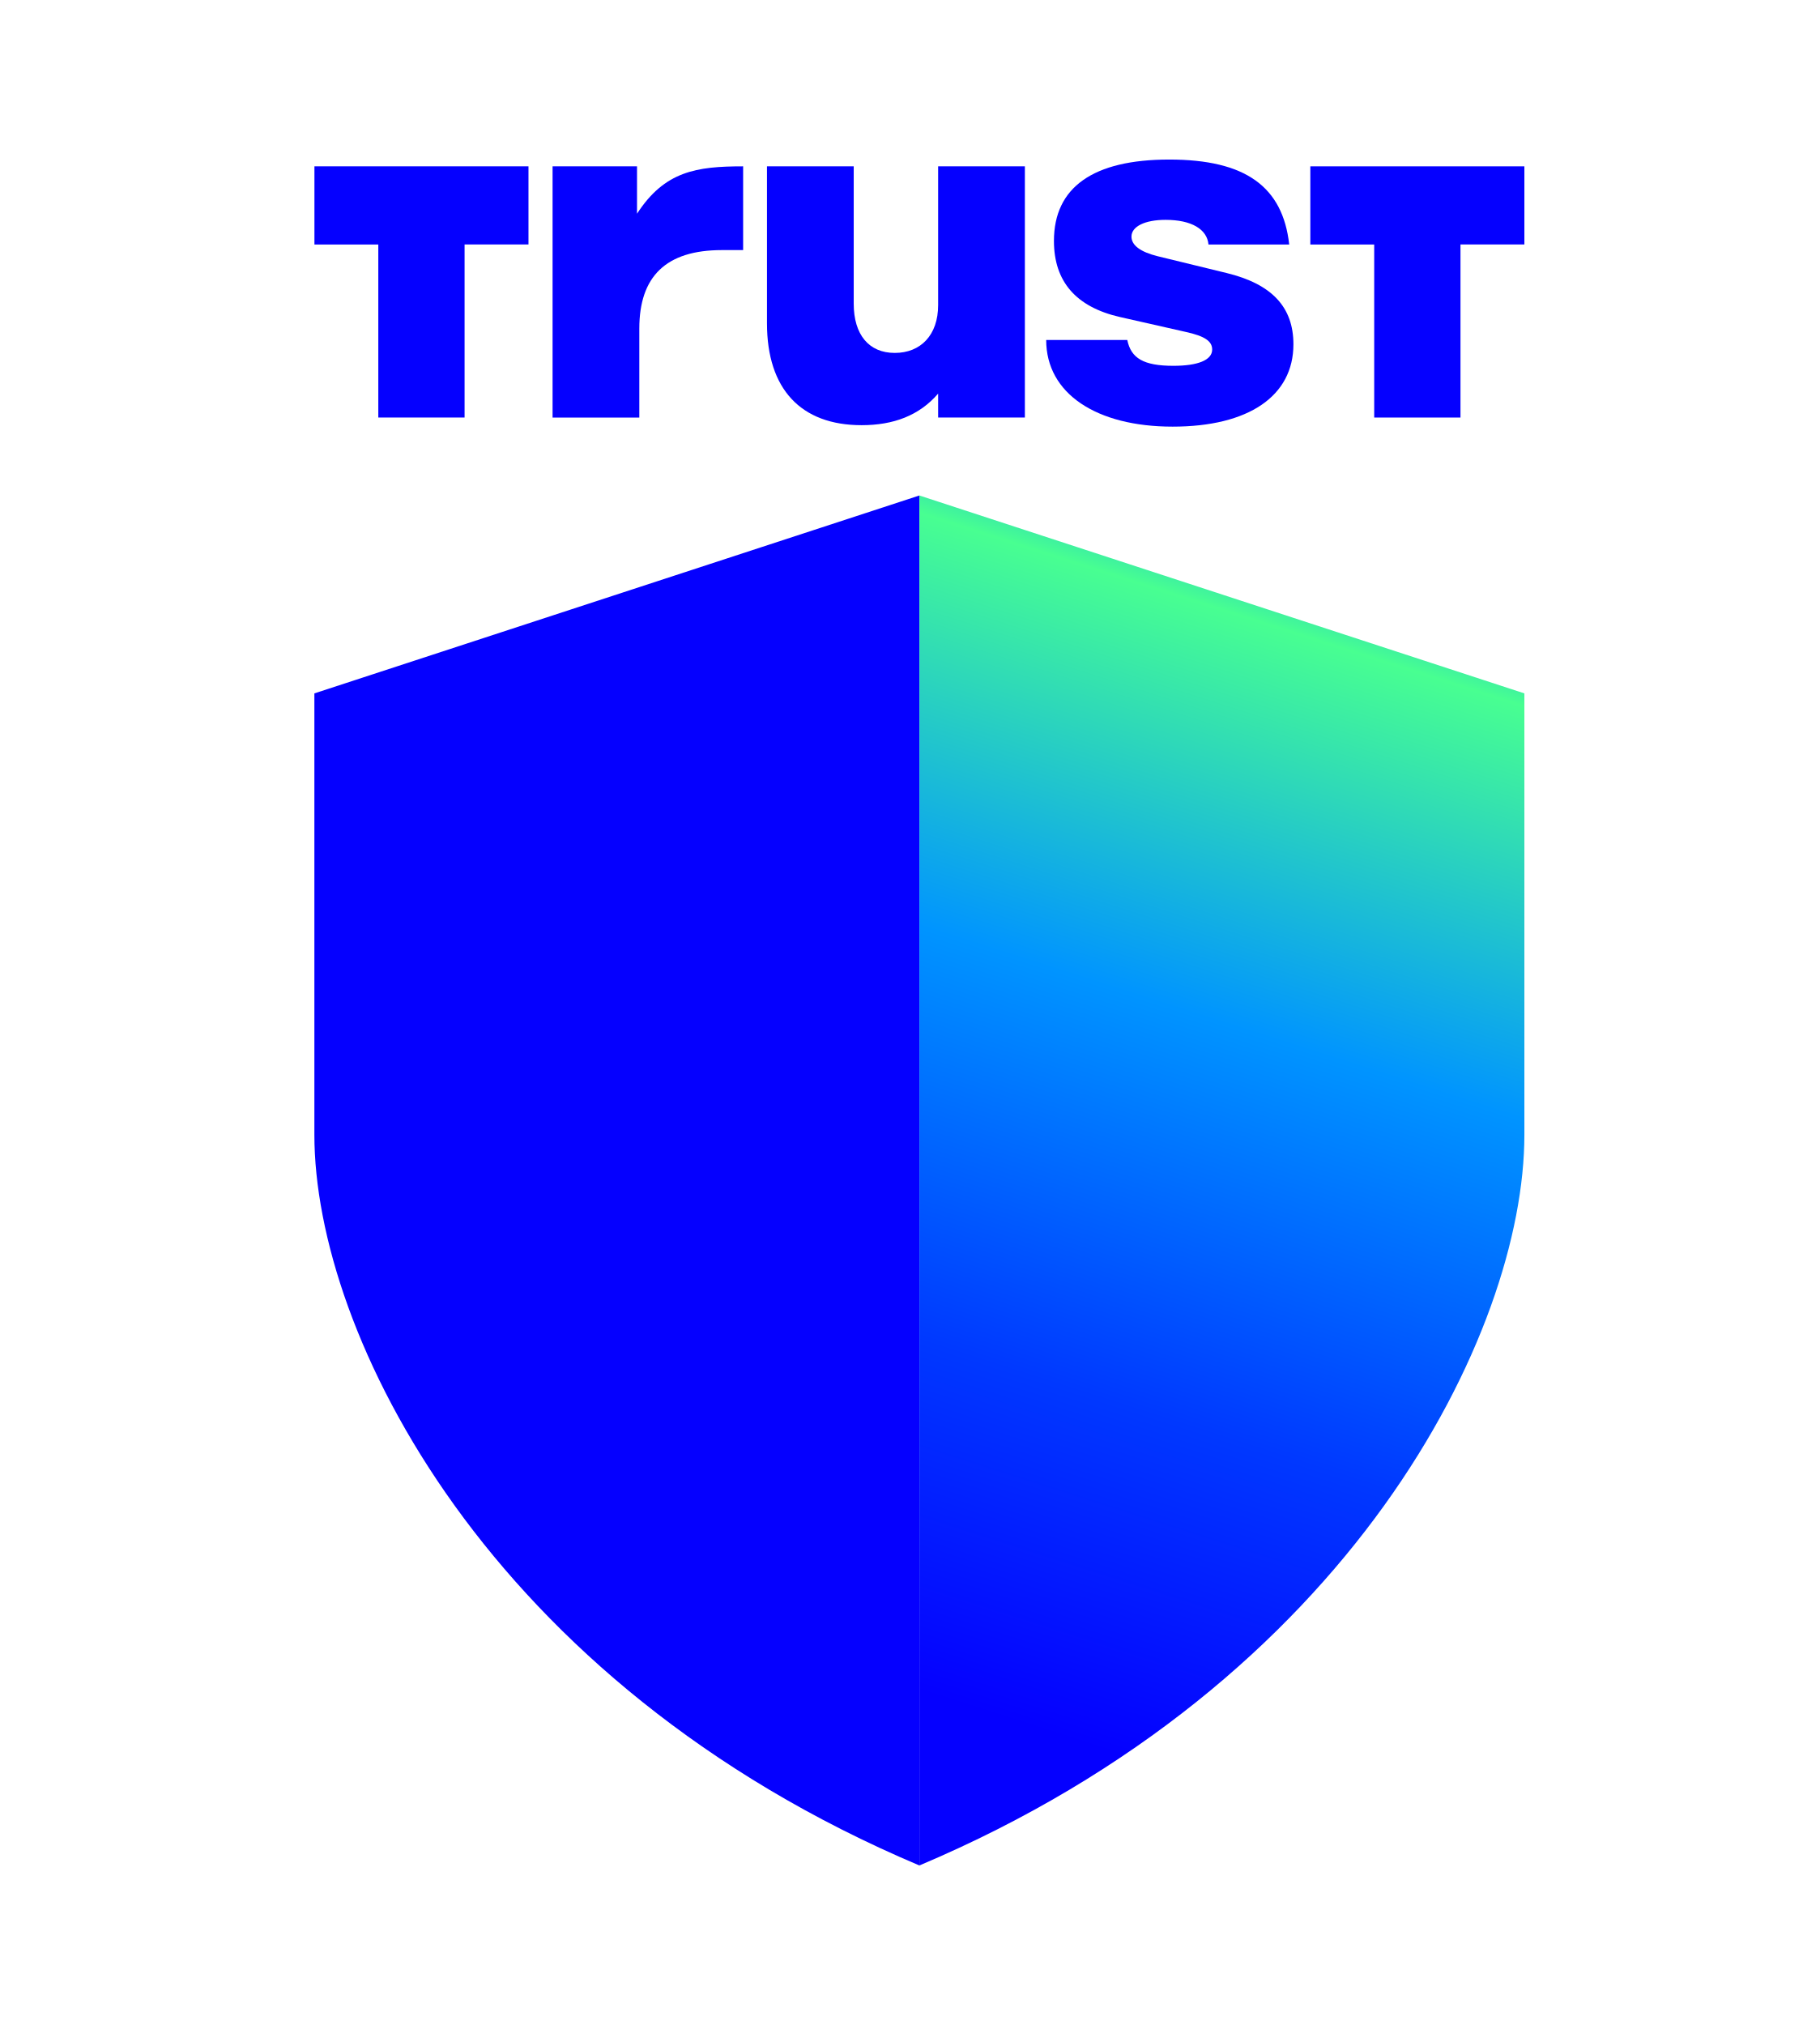
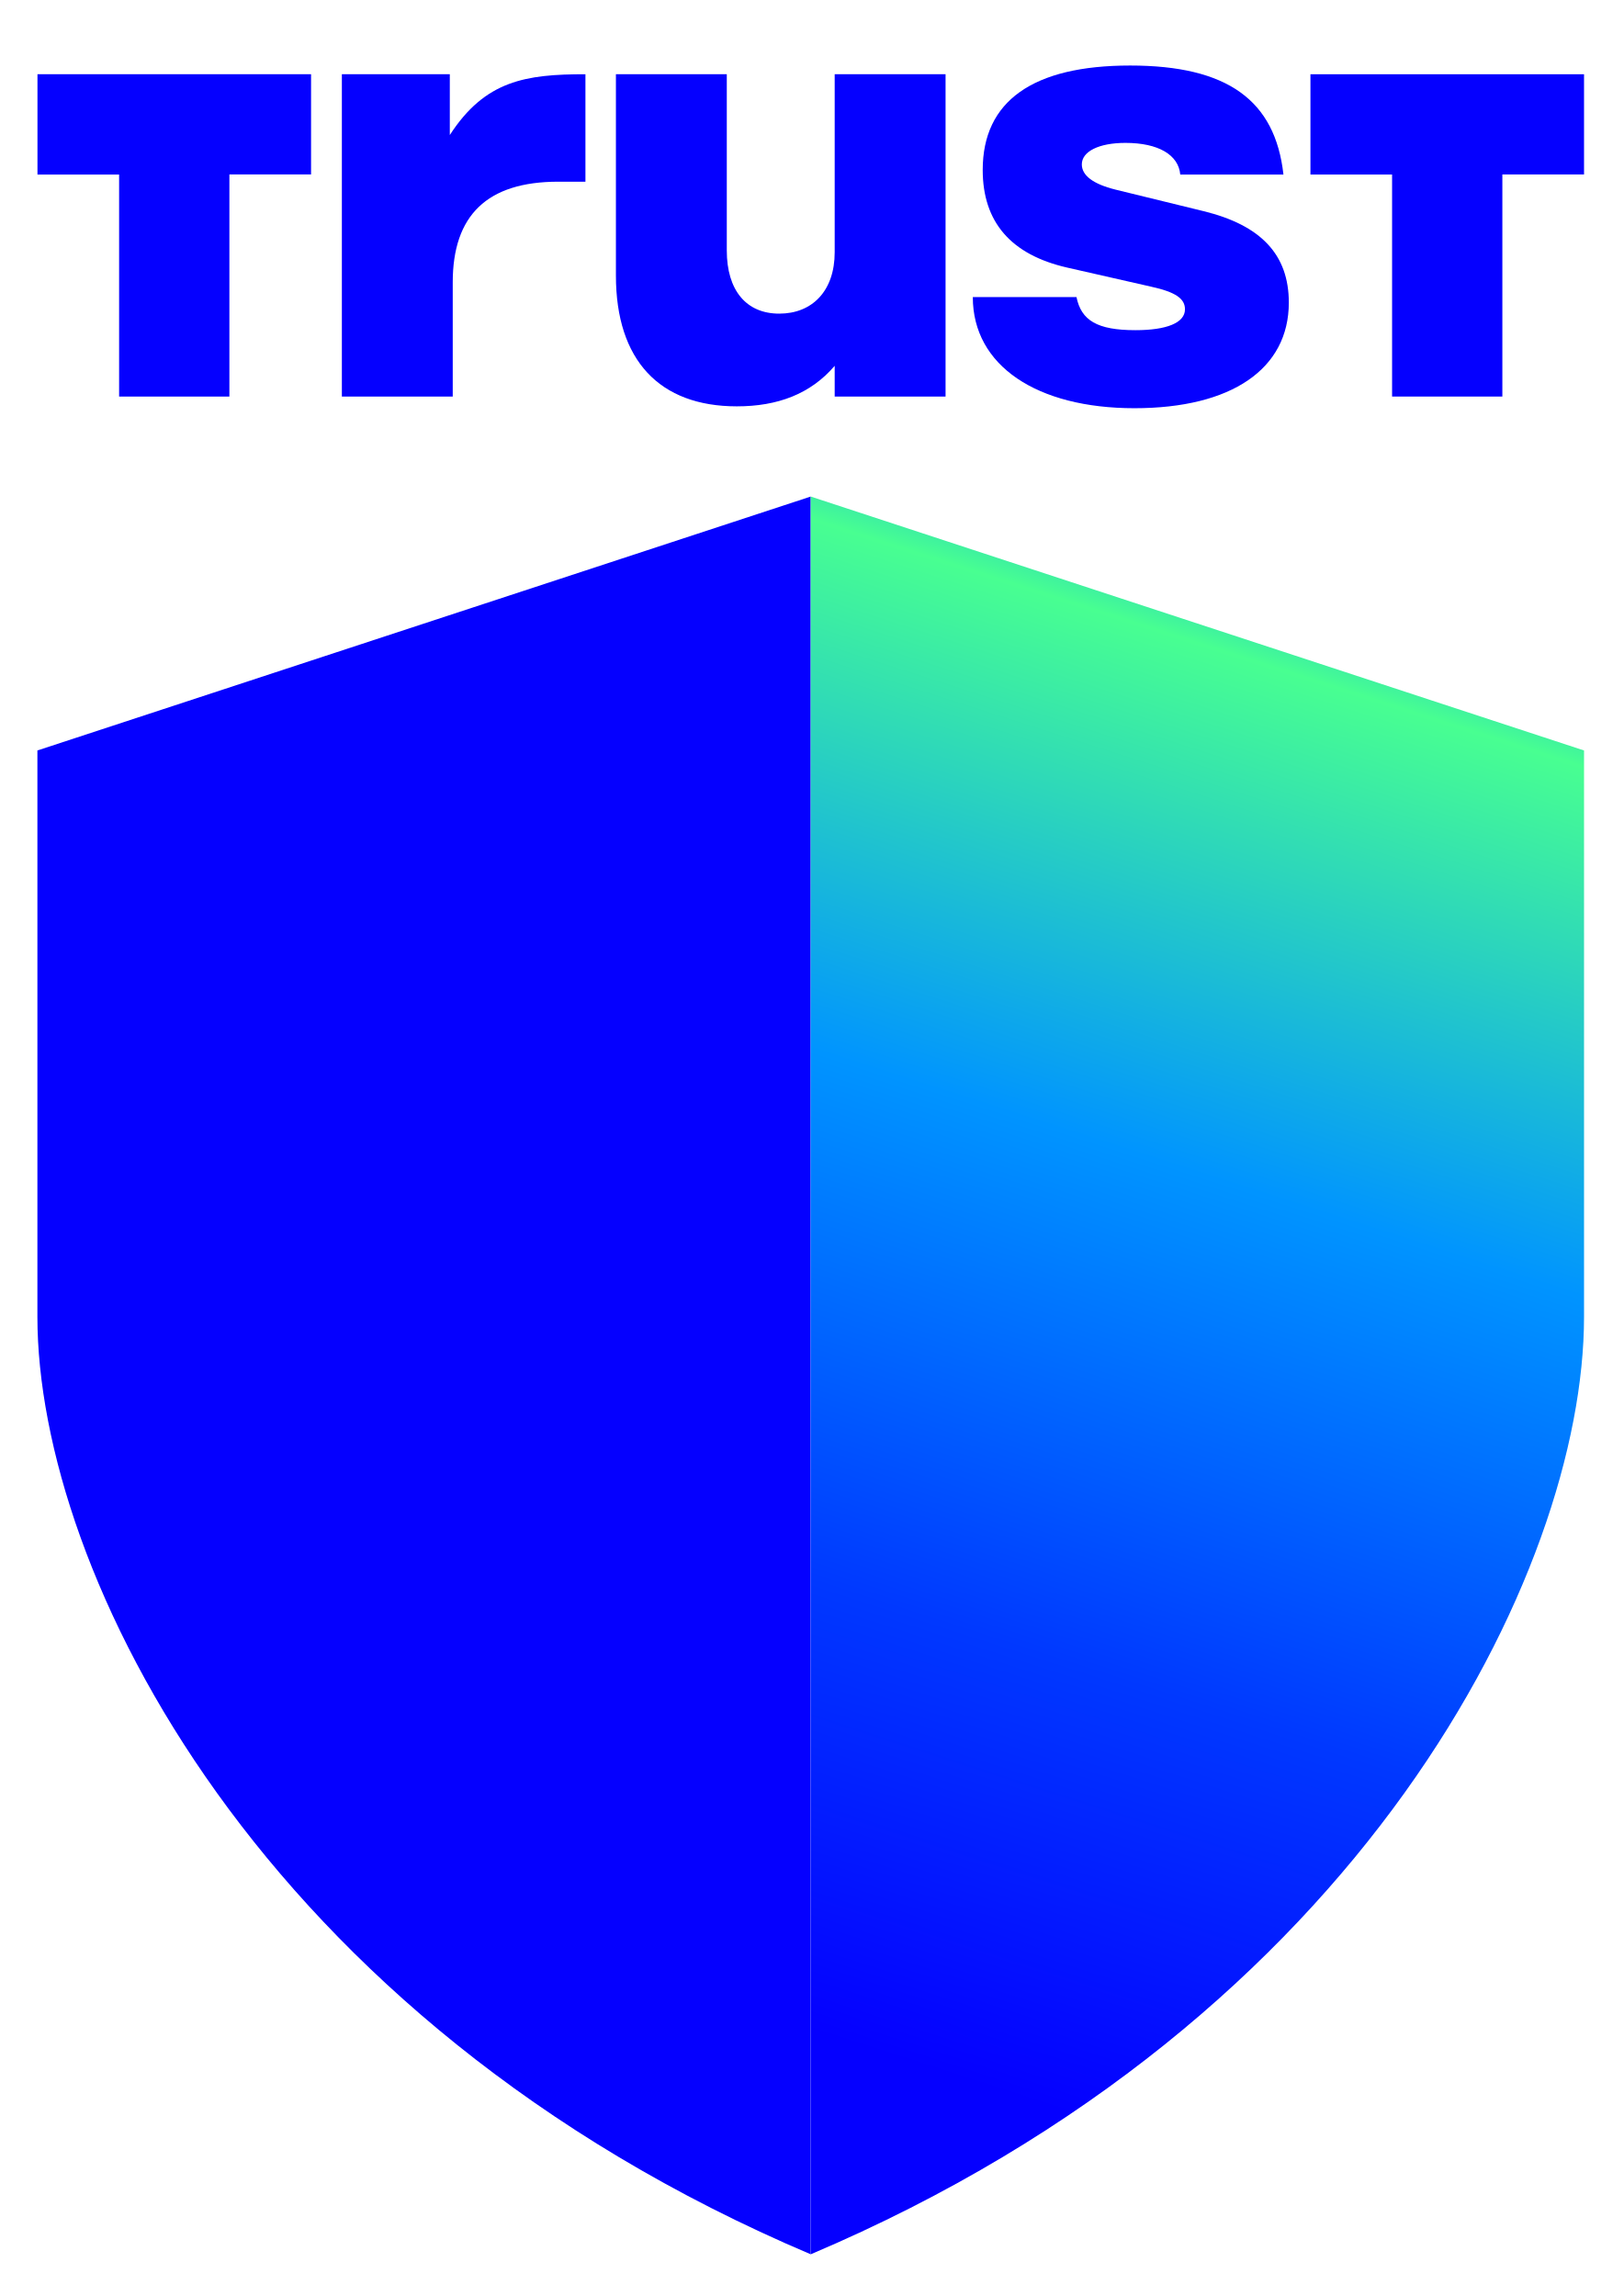
- <svg xmlns="http://www.w3.org/2000/svg" width="444" height="494" xml:space="preserve" overflow="hidden">
+ <svg xmlns="http://www.w3.org/2000/svg" width="309" height="437" xml:space="preserve" overflow="hidden">
  <defs>
-     <linearGradient x1="748.635" y1="210.756" x2="636.232" y2="562.846" gradientUnits="userSpaceOnUse" spreadMethod="pad" id="fill0">
+     <linearGradient x1="746.432" y1="210.136" x2="634.36" y2="561.19" gradientUnits="userSpaceOnUse" spreadMethod="pad" id="fill0">
      <stop offset="0" stop-color="#0000FF" />
      <stop offset="0.02" stop-color="#0000FF" />
      <stop offset="0.08" stop-color="#0094FF" />
      <stop offset="0.16" stop-color="#48FF91" />
      <stop offset="0.42" stop-color="#0094FF" />
      <stop offset="0.68" stop-color="#0038FF" />
      <stop offset="0.9" stop-color="#0500FF" />
      <stop offset="1" stop-color="#0500FF" />
    </linearGradient>
  </defs>
-   <g transform="translate(-416 -113)">
-     <path d="M492.339 282.196 639.931 234.009 639.931 567.598C534.507 523.117 492.339 437.867 492.339 389.687L492.339 282.196Z" fill="#0500FF" transform="matrix(1 0 0 1.00184 0.357034 -0.562887)" />
-     <path d="M787.531 282.196 639.938 234.009 639.938 567.598C745.362 523.117 787.531 437.867 787.531 389.687L787.531 282.196Z" fill="url(#fill0)" transform="matrix(1 0 0 1.00184 0.357034 -0.562887)" />
-     <path d="M550.456 153.858 571.05 153.858 571.05 165.395C577.802 155.024 585.566 153.858 596.937 153.858L596.937 174.252 591.758 174.252C578.135 174.252 571.61 180.664 571.61 193.36L571.61 215.034 550.449 215.034 550.449 153.858Z" fill="#0500FF" transform="matrix(1 0 0 1.00184 0.357034 -0.562887)" />
-     <path d="M665.671 215.028 644.51 215.028 644.51 209.196C639.891 214.561 633.593 216.887 625.829 216.887 611.086 216.887 602.755 208.15 602.755 192.067L602.755 153.851 623.916 153.851 623.916 187.295C623.916 194.867 627.628 199.292 633.926 199.292 640.225 199.292 644.51 194.98 644.51 187.642L644.51 153.851 665.671 153.851 665.671 215.028Z" fill="#0500FF" transform="matrix(1 0 0 1.00184 0.357034 -0.562887)" />
-     <path d="M670.843 196.146 690.658 196.146C691.564 200.572 694.596 202.431 701.908 202.431 707.873 202.431 711.365 201.038 711.365 198.472 711.365 196.486 709.672 195.207 704.84 194.16L688.858 190.548C678.168 188.108 672.762 181.93 672.762 172.02 672.762 158.963 682.326 152.205 700.895 152.205 719.463 152.205 728.58 158.79 730.16 172.893L710.465 172.893C710.132 169.167 706.3 166.888 700.002 166.888 694.943 166.888 691.677 168.514 691.677 170.966 691.677 173.059 693.81 174.692 698.096 175.752L714.864 179.831C725.888 182.503 731.186 188.102 731.186 197.193 731.186 209.783 720.269 217.241 701.708 217.241 683.146 217.241 670.87 209.203 670.87 196.146L670.85 196.146Z" fill="#0500FF" transform="matrix(1 0 0 1.00184 0.357034 -0.562887)" />
-     <path d="M787.531 172.886 787.531 153.858 735.312 153.858 735.312 172.893 750.894 172.893 750.894 215.028 771.942 215.028 771.942 172.879 787.531 172.879Z" fill="#0500FF" transform="matrix(1 0 0 1.00184 0.357034 -0.562887)" />
-     <path d="M544.571 172.886 544.571 153.858 492.352 153.858 492.352 172.893 507.934 172.893 507.934 215.028 528.982 215.028 528.982 172.879 544.564 172.879Z" fill="#0500FF" transform="matrix(1 0 0 1.00184 0.357034 -0.562887)" />
+   <g transform="translate(-488 -139)">
+     <path d="M490.89 281.366 638.048 233.32 638.048 565.928C532.934 521.578 490.89 436.578 490.89 388.54L490.89 281.366Z" fill="#0500FF" transform="matrix(1 0 0 1.00584 4.22783 -1.17151)" />
+     <path d="M785.213 281.366 638.055 233.32 638.055 565.928C743.169 521.578 785.213 436.578 785.213 388.54L785.213 281.366Z" fill="url(#fill0)" transform="matrix(1 0 0 1.00584 4.22783 -1.17151)" />
+     <path d="M548.836 153.405 569.37 153.405 569.37 164.908C576.102 154.568 583.843 153.405 595.18 153.405L595.18 173.739 590.017 173.739C576.434 173.739 569.928 180.132 569.928 192.791L569.928 214.401 548.829 214.401 548.829 153.405Z" fill="#0500FF" transform="matrix(1 0 0 1.00584 4.22783 -1.17151)" />
+     <path d="M663.712 214.395 642.613 214.395 642.613 208.58C638.008 213.93 631.728 216.249 623.987 216.249 609.288 216.249 600.981 207.537 600.981 191.502L600.981 153.398 622.08 153.398 622.08 186.744C622.08 194.294 625.781 198.706 632.06 198.706 638.341 198.706 642.613 194.406 642.613 187.09L642.613 153.398 663.712 153.398 663.712 214.395Z" fill="#0500FF" transform="matrix(1 0 0 1.00584 4.22783 -1.17151)" />
+     <path d="M668.869 195.569 688.626 195.569C689.529 199.982 692.552 201.835 699.842 201.835 705.79 201.835 709.272 200.446 709.272 197.888 709.272 195.908 707.584 194.633 702.766 193.589L686.831 189.987C676.172 187.554 670.782 181.395 670.782 171.514 670.782 158.495 680.318 151.757 698.832 151.757 717.346 151.757 726.436 158.323 728.011 172.384L708.374 172.384C708.042 168.669 704.221 166.397 697.942 166.397 692.898 166.397 689.642 168.018 689.642 170.463 689.642 172.55 691.768 174.178 696.042 175.235L712.76 179.302C723.752 181.966 729.034 187.548 729.034 196.613 729.034 209.166 718.149 216.602 699.643 216.602 681.136 216.602 668.896 208.587 668.896 195.569L668.876 195.569Z" fill="#0500FF" transform="matrix(1 0 0 1.00584 4.22783 -1.17151)" />
+     <path d="M785.213 172.377 785.213 153.405 733.148 153.405 733.148 172.384 748.684 172.384 748.684 214.395 769.67 214.395 769.67 172.37 785.213 172.37Z" fill="#0500FF" transform="matrix(1 0 0 1.00584 4.22783 -1.17151)" />
+     <path d="M542.968 172.377 542.968 153.405 490.903 153.405 490.903 172.384 506.439 172.384 506.439 214.395 527.425 214.395 527.425 172.37 542.961 172.37Z" fill="#0500FF" transform="matrix(1 0 0 1.00584 4.22783 -1.17151)" />
  </g>
</svg>
